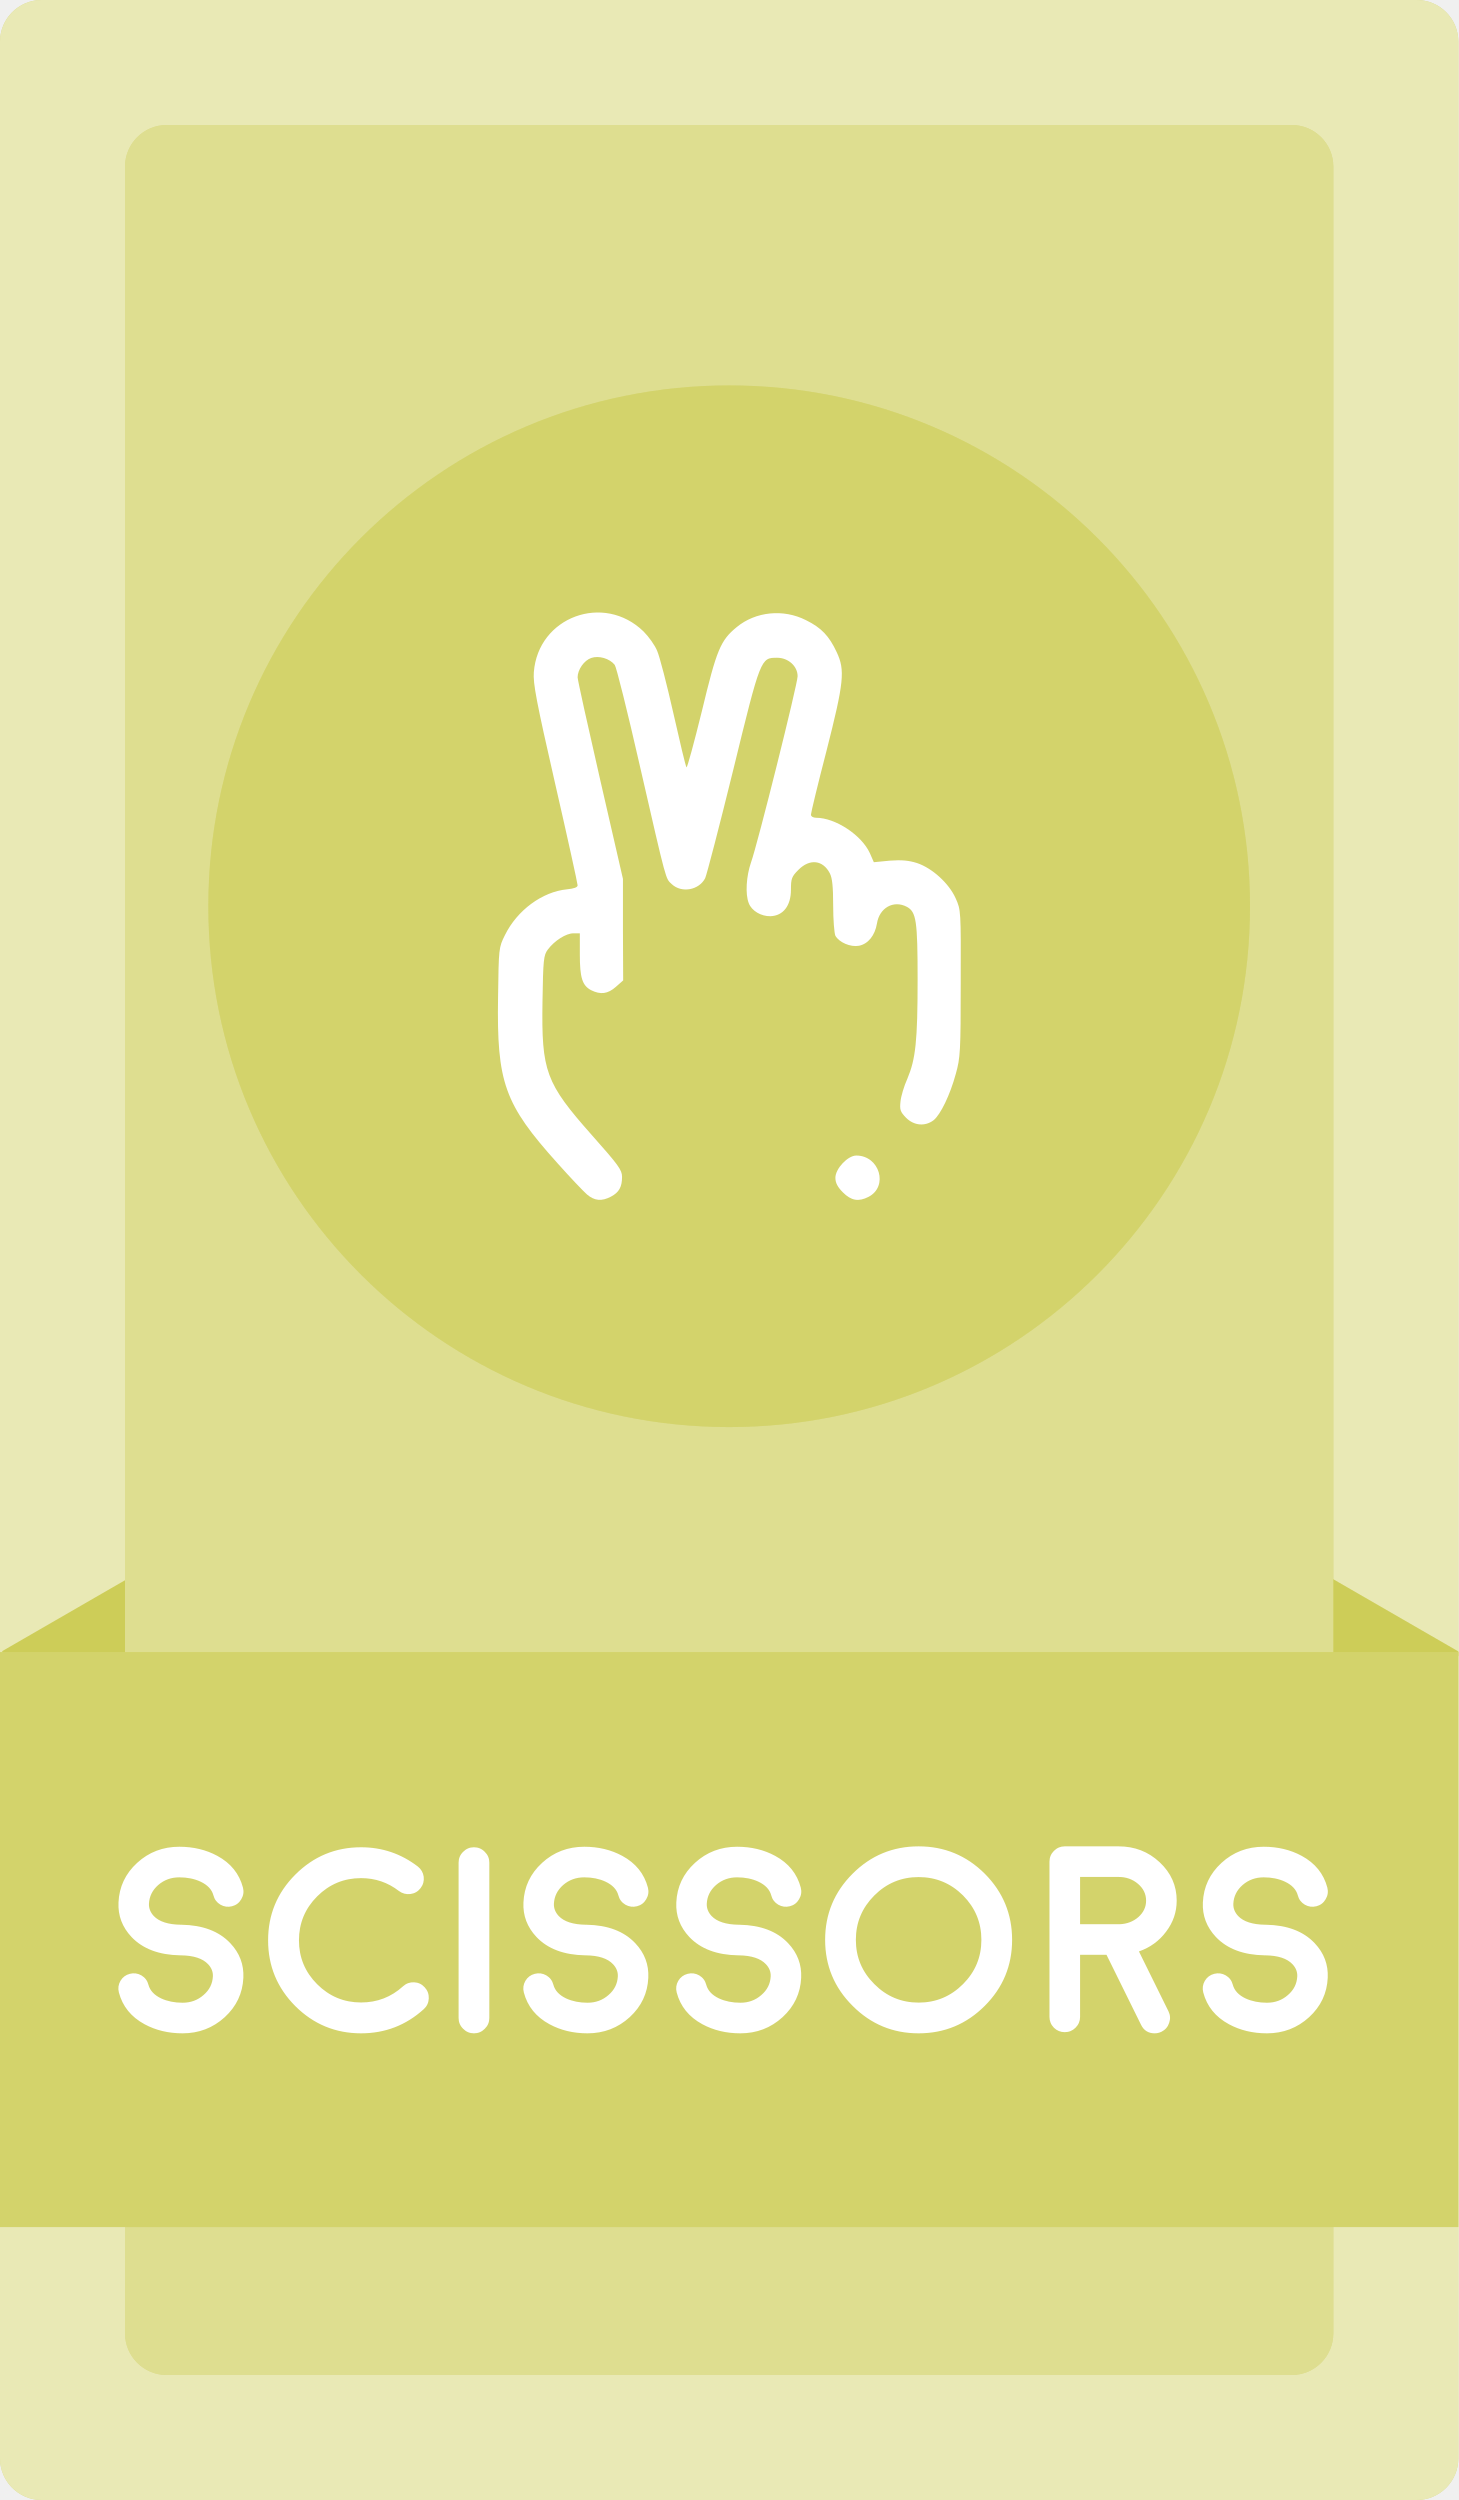
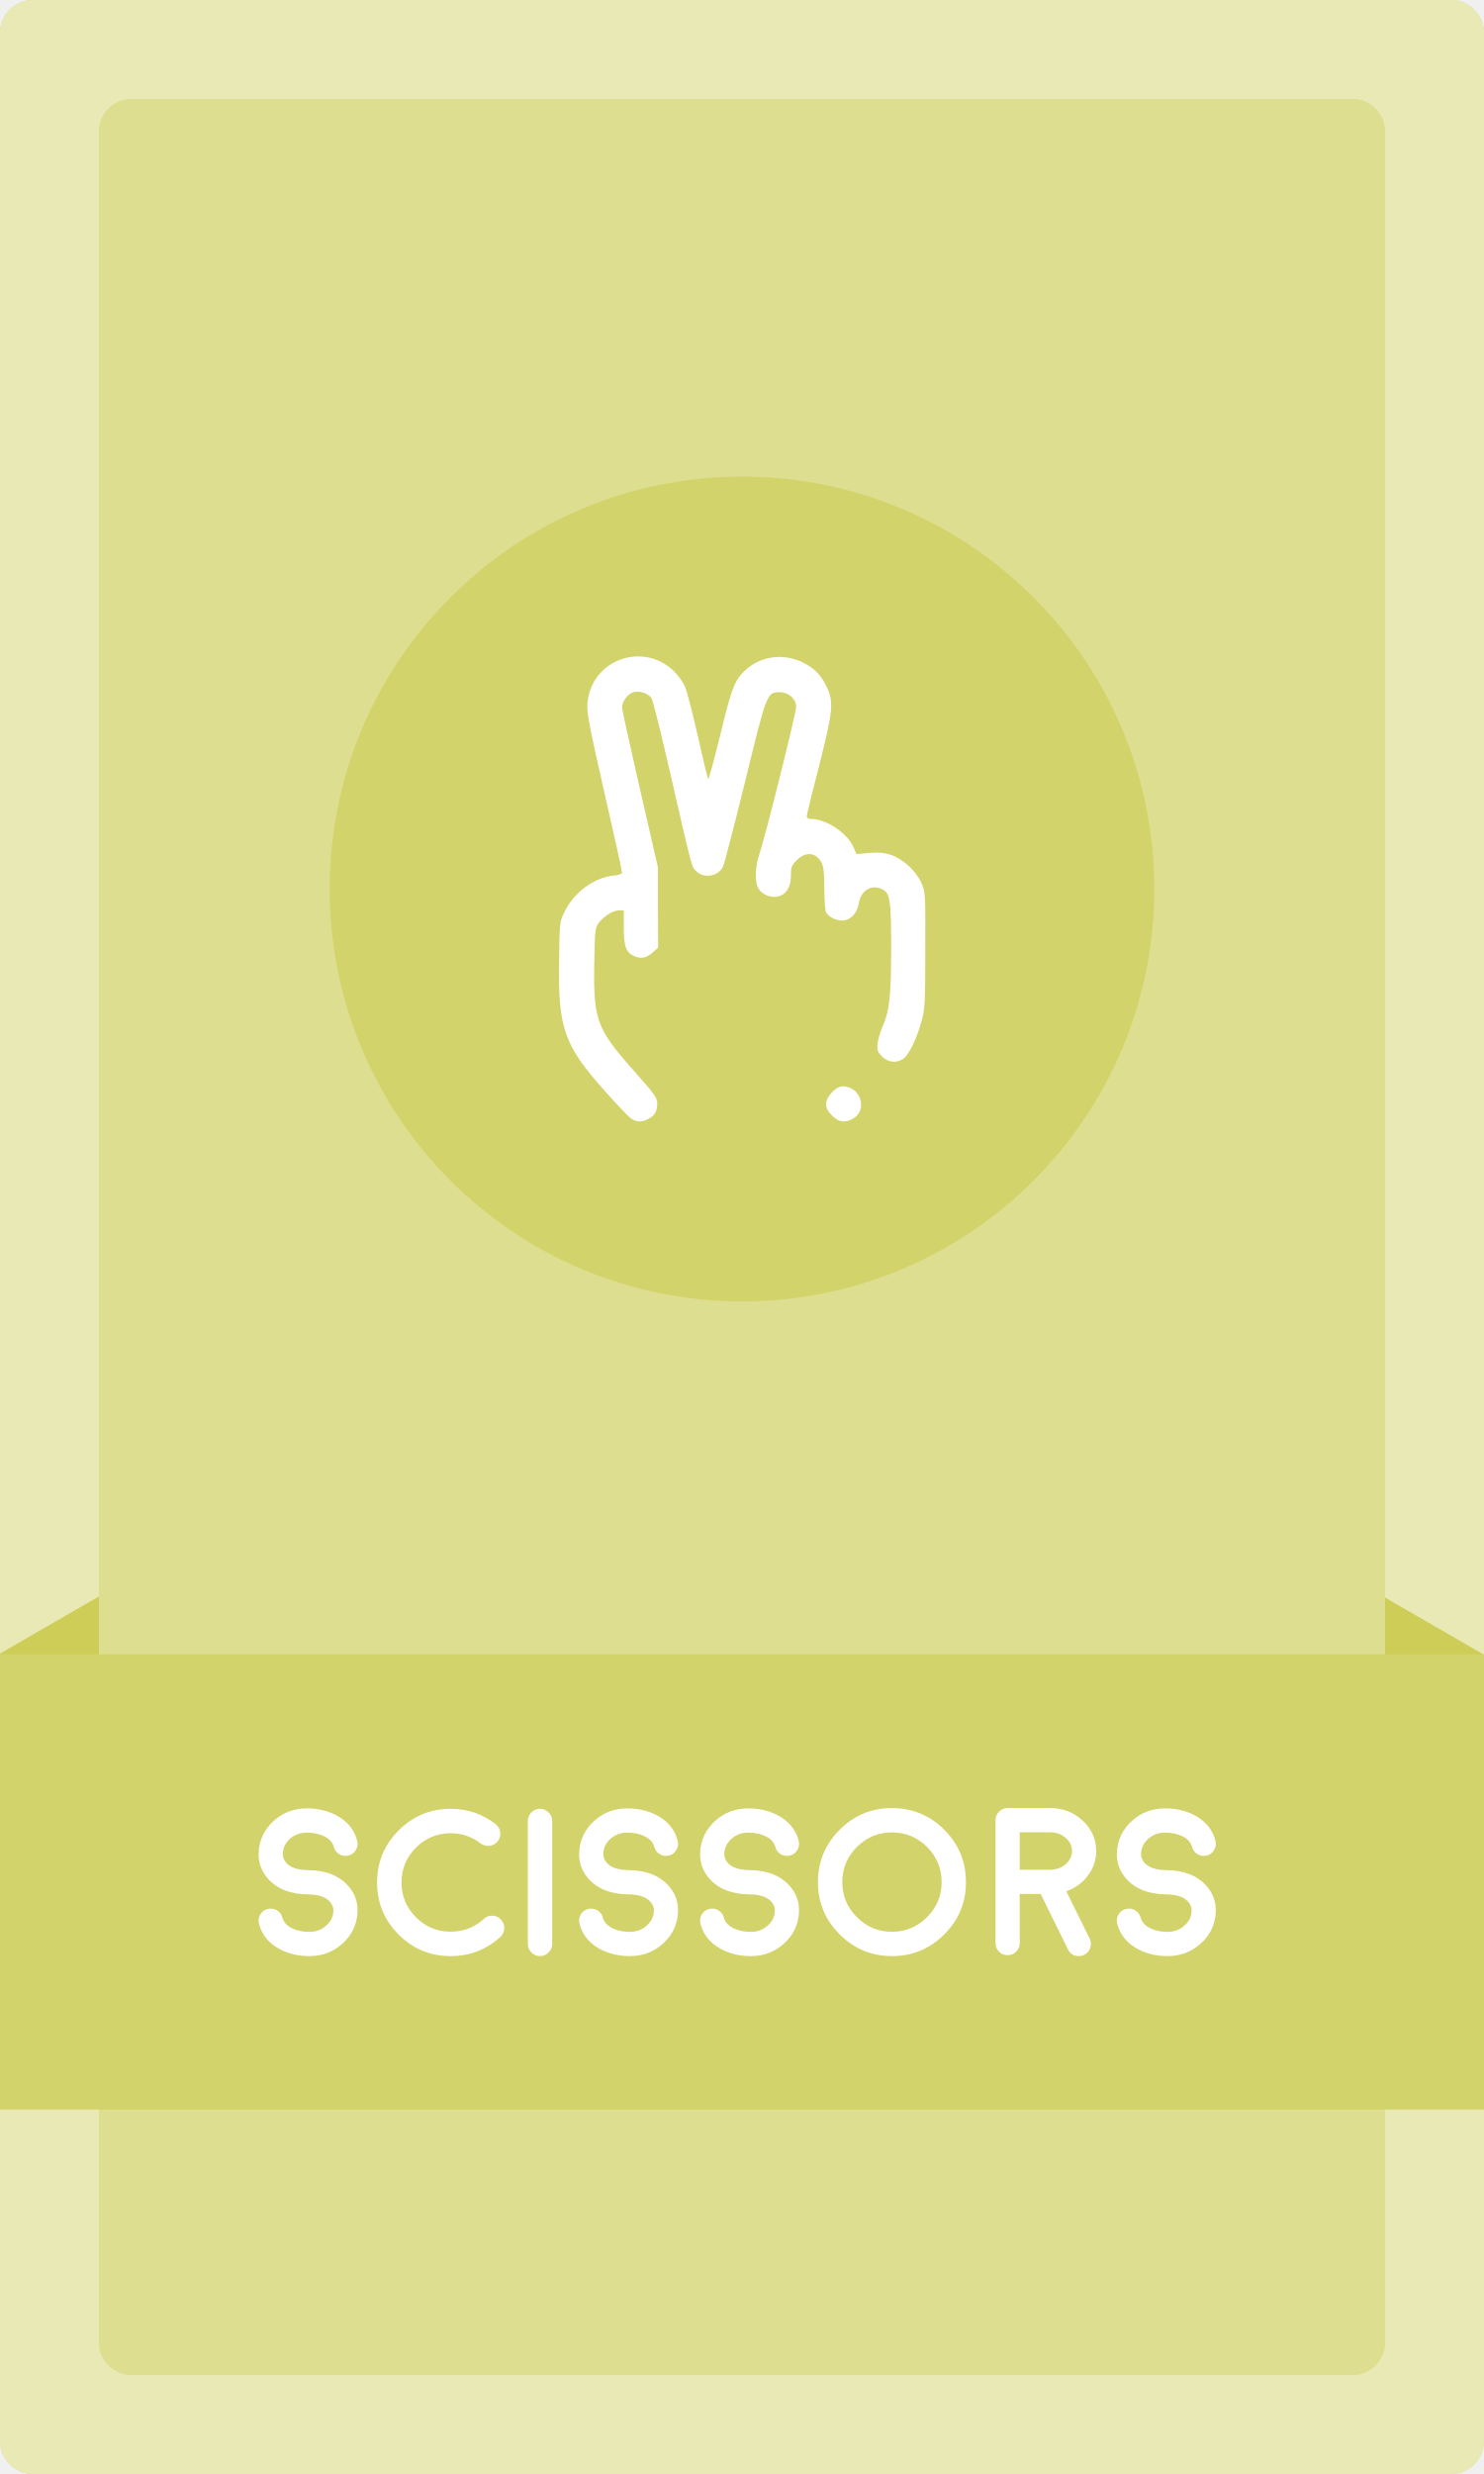
- <svg xmlns="http://www.w3.org/2000/svg" width="700" height="1200" viewBox="0 0 700 1200" fill="none">
-   <g clip-path="url(#clip0_190_73)">
-     <rect width="700" height="1200" rx="20" fill="#C8C846" />
-     <rect width="700" height="1200" rx="20" fill="white" fill-opacity="0.6" />
-     <rect width="85.169" height="90.438" transform="translate(580 821.759) rotate(-60)" fill="#C8C846" />
-     <rect width="85.169" height="90.438" transform="translate(580 821.759) rotate(-60)" fill="white" fill-opacity="0.1" />
-     <rect width="85.169" height="90.438" transform="translate(1 792.585) rotate(-30)" fill="#C8C846" />
-     <rect width="85.169" height="90.438" transform="translate(1 792.585) rotate(-30)" fill="white" fill-opacity="0.1" />
-     <rect x="60" y="60" width="580" height="1080" rx="20" fill="#C8C846" />
-     <rect x="60" y="60" width="580" height="1080" rx="20" fill="white" fill-opacity="0.4" />
-     <circle cx="350" cy="435" r="250" fill="#C8C846" />
-     <circle cx="350" cy="435" r="250" fill="white" fill-opacity="0.2" />
-     <path d="M281.733 573.325C280.026 571.832 273.626 565.112 267.546 558.285C242.053 529.912 238.426 519.672 239.066 478.712C239.386 455.139 239.386 454.819 242.373 448.845C248.239 436.899 260.293 428.045 272.133 426.872C275.546 426.552 277.253 425.912 277.253 424.952C277.253 424.099 272.453 402.232 266.479 376.205C257.413 336.525 255.813 327.992 256.239 322.659C258.266 296.099 289.839 284.472 308.933 303.139C311.386 305.592 314.373 309.752 315.439 312.419C316.613 315.085 320.133 328.632 323.226 342.392C326.319 356.152 329.093 367.779 329.519 368.312C329.839 368.739 333.146 356.579 336.879 341.432C344.026 311.672 345.839 307.405 353.626 301.005C362.693 293.539 376.026 292.152 386.906 297.699C394.266 301.325 397.999 305.272 401.626 313.059C405.679 321.699 405.146 327.352 396.719 360.419C392.559 376.419 389.253 390.179 389.253 391.032C389.253 391.885 390.319 392.525 391.706 392.525C400.986 392.525 413.573 400.845 417.519 409.485L419.439 413.859L427.119 413.112C432.879 412.685 436.186 413.005 440.239 414.285C447.493 416.739 455.493 423.992 458.693 431.139C461.253 436.792 461.253 437.112 461.146 471.992C461.146 504.632 460.933 507.832 458.799 515.405C456.026 525.645 451.439 535.032 448.133 537.699C444.079 540.792 438.746 540.365 434.906 536.525C432.133 533.645 431.813 532.685 432.239 528.739C432.453 526.285 433.946 521.272 435.546 517.752C439.493 508.365 440.453 499.832 440.453 470.072C440.453 442.019 439.813 437.752 435.333 435.299C428.933 431.885 422.106 435.725 420.933 443.299C419.973 449.059 416.666 453.112 412.293 453.965C408.239 454.712 402.799 452.365 400.986 449.165C400.453 447.992 399.919 441.485 399.919 434.659C399.919 425.699 399.493 421.432 398.319 419.192C395.013 412.792 388.719 412.045 383.279 417.485C379.973 420.792 379.653 421.752 379.653 427.085C379.653 434.765 375.919 439.565 369.839 439.779C365.359 439.885 360.773 437.219 359.386 433.485C357.679 429.112 358.213 420.579 360.453 414.072C363.653 405.219 382.853 328.312 382.853 324.579C382.853 319.779 378.373 315.725 373.039 315.725C365.146 315.725 365.146 315.512 351.919 369.699C345.306 396.579 339.226 419.939 338.479 421.539C335.493 427.299 327.173 428.792 322.479 424.419C319.386 421.432 320.239 424.739 307.119 367.565C301.253 341.752 295.813 319.992 295.066 319.139C292.613 316.045 287.386 314.552 283.759 315.832C280.346 317.005 277.253 321.485 277.253 325.112C277.253 326.285 282.159 348.472 288.133 374.499L299.013 421.859V446.179L299.119 470.605L295.599 473.699C291.759 477.112 288.239 477.539 283.759 475.299C279.493 473.059 278.319 469.325 278.319 458.125V447.992H275.226C271.706 447.992 266.159 451.512 262.959 455.779C260.933 458.552 260.719 460.472 260.399 480.632C259.866 514.339 261.893 519.779 284.079 544.845C296.879 559.245 298.586 561.592 298.586 564.899C298.586 569.805 297.093 572.365 293.253 574.392C288.773 576.739 285.359 576.419 281.733 573.325Z" fill="white" />
-     <path d="M404.613 572.365C402.053 569.805 400.986 567.779 400.986 565.325C400.986 560.952 406.96 554.659 411.013 554.659C422.213 554.659 426.586 569.485 416.88 574.499C412.08 576.952 408.56 576.312 404.613 572.365Z" fill="white" />
-     <rect width="700" height="276" transform="translate(0 793)" fill="#C8C846" />
-     <rect width="700" height="276" transform="translate(0 793)" fill="white" fill-opacity="0.2" />
-     <path d="M110.562 932.75C115.021 937.458 117.104 942.979 116.812 949.312C116.479 956.771 113.5 963.083 107.875 968.25C102.208 973.417 95.458 976 87.625 976C80.833 976 74.75 974.542 69.375 971.625C62.917 968.125 58.812 963.042 57.062 956.375C56.562 954.417 56.812 952.562 57.812 950.812C58.854 949.062 60.354 947.938 62.312 947.438C64.271 946.938 66.125 947.188 67.875 948.188C69.625 949.229 70.75 950.729 71.25 952.688C72 955.479 74.042 957.667 77.375 959.25C80.375 960.625 83.792 961.312 87.625 961.312C91.542 961.312 94.896 960.083 97.688 957.625C100.521 955.208 102.021 952.208 102.188 948.625C102.271 946.458 101.5 944.521 99.875 942.812C97.292 940.062 92.958 938.646 86.875 938.562H86.812C86.646 938.562 86.604 938.562 86.688 938.562C86.646 938.562 86.604 938.562 86.562 938.562C76.354 938.396 68.542 935.458 63.125 929.75C58.667 925 56.583 919.479 56.875 913.188C57.208 905.688 60.188 899.354 65.812 894.188C71.438 889.021 78.188 886.438 86.062 886.438C92.854 886.438 98.938 887.896 104.312 890.812C110.771 894.312 114.875 899.396 116.625 906.062C117.125 908.021 116.854 909.875 115.812 911.625C114.812 913.375 113.333 914.5 111.375 915C109.417 915.5 107.562 915.25 105.812 914.25C104.062 913.208 102.938 911.708 102.438 909.75C101.688 906.958 99.625 904.771 96.25 903.188C93.292 901.812 89.896 901.125 86.062 901.125C82.146 901.125 78.771 902.354 75.938 904.812C73.146 907.271 71.667 910.271 71.5 913.812C71.417 915.979 72.188 917.938 73.812 919.688C76.396 922.396 80.729 923.792 86.812 923.875H87.125C97.333 924.042 105.146 927 110.562 932.75ZM203.438 964.375C194.896 972.125 184.854 976 173.312 976C161.021 976 150.5 971.646 141.75 962.938C133.042 954.188 128.688 943.667 128.688 931.375C128.688 919.042 133.042 908.521 141.75 899.812C150.5 891.062 161.021 886.688 173.312 886.688C183.438 886.688 192.521 889.771 200.562 895.938C202.146 897.188 203.083 898.812 203.375 900.812C203.625 902.854 203.125 904.688 201.875 906.312C200.625 907.938 199 908.875 197 909.125C194.958 909.375 193.125 908.896 191.5 907.688C186.167 903.562 180.104 901.5 173.312 901.5C165.104 901.5 158.083 904.417 152.25 910.25C146.417 916.083 143.5 923.125 143.5 931.375C143.5 939.583 146.417 946.604 152.25 952.438C158.083 958.271 165.104 961.188 173.312 961.188C181.062 961.188 187.771 958.604 193.438 953.438C194.938 952.062 196.708 951.417 198.75 951.5C200.792 951.583 202.5 952.396 203.875 953.938C205.25 955.438 205.896 957.208 205.812 959.25C205.729 961.292 204.938 963 203.438 964.375ZM232.688 973.812C231.271 975.271 229.542 976 227.5 976C225.458 976 223.729 975.271 222.312 973.812C220.854 972.396 220.125 970.667 220.125 968.625V894.062C220.125 892.021 220.854 890.292 222.312 888.875C223.729 887.417 225.458 886.688 227.5 886.688C229.542 886.688 231.271 887.417 232.688 888.875C234.146 890.292 234.875 892.021 234.875 894.062V968.625C234.875 970.667 234.146 972.396 232.688 973.812ZM304.938 932.75C309.396 937.458 311.479 942.979 311.188 949.312C310.854 956.771 307.875 963.083 302.25 968.25C296.583 973.417 289.833 976 282 976C275.208 976 269.125 974.542 263.75 971.625C257.292 968.125 253.188 963.042 251.438 956.375C250.938 954.417 251.188 952.562 252.188 950.812C253.229 949.062 254.729 947.938 256.688 947.438C258.646 946.938 260.5 947.188 262.25 948.188C264 949.229 265.125 950.729 265.625 952.688C266.375 955.479 268.417 957.667 271.75 959.25C274.75 960.625 278.167 961.312 282 961.312C285.917 961.312 289.271 960.083 292.062 957.625C294.896 955.208 296.396 952.208 296.562 948.625C296.646 946.458 295.875 944.521 294.25 942.812C291.667 940.062 287.333 938.646 281.25 938.562H281.188C281.021 938.562 280.979 938.562 281.062 938.562C281.021 938.562 280.979 938.562 280.938 938.562C270.729 938.396 262.917 935.458 257.5 929.75C253.042 925 250.958 919.479 251.25 913.188C251.583 905.688 254.562 899.354 260.188 894.188C265.812 889.021 272.562 886.438 280.438 886.438C287.229 886.438 293.312 887.896 298.688 890.812C305.146 894.312 309.25 899.396 311 906.062C311.5 908.021 311.229 909.875 310.188 911.625C309.188 913.375 307.708 914.5 305.75 915C303.792 915.5 301.938 915.25 300.188 914.25C298.438 913.208 297.312 911.708 296.812 909.75C296.062 906.958 294 904.771 290.625 903.188C287.667 901.812 284.271 901.125 280.438 901.125C276.521 901.125 273.146 902.354 270.312 904.812C267.521 907.271 266.042 910.271 265.875 913.812C265.792 915.979 266.562 917.938 268.188 919.688C270.771 922.396 275.104 923.792 281.188 923.875H281.5C291.708 924.042 299.521 927 304.938 932.75ZM378.312 932.75C382.771 937.458 384.854 942.979 384.562 949.312C384.229 956.771 381.25 963.083 375.625 968.25C369.958 973.417 363.208 976 355.375 976C348.583 976 342.5 974.542 337.125 971.625C330.667 968.125 326.562 963.042 324.812 956.375C324.312 954.417 324.562 952.562 325.562 950.812C326.604 949.062 328.104 947.938 330.062 947.438C332.021 946.938 333.875 947.188 335.625 948.188C337.375 949.229 338.5 950.729 339 952.688C339.75 955.479 341.792 957.667 345.125 959.25C348.125 960.625 351.542 961.312 355.375 961.312C359.292 961.312 362.646 960.083 365.438 957.625C368.271 955.208 369.771 952.208 369.938 948.625C370.021 946.458 369.25 944.521 367.625 942.812C365.042 940.062 360.708 938.646 354.625 938.562H354.562C354.396 938.562 354.354 938.562 354.438 938.562C354.396 938.562 354.354 938.562 354.312 938.562C344.104 938.396 336.292 935.458 330.875 929.75C326.417 925 324.333 919.479 324.625 913.188C324.958 905.688 327.938 899.354 333.562 894.188C339.188 889.021 345.938 886.438 353.812 886.438C360.604 886.438 366.688 887.896 372.062 890.812C378.521 894.312 382.625 899.396 384.375 906.062C384.875 908.021 384.604 909.875 383.562 911.625C382.562 913.375 381.083 914.5 379.125 915C377.167 915.5 375.312 915.25 373.562 914.25C371.812 913.208 370.688 911.708 370.188 909.75C369.438 906.958 367.375 904.771 364 903.188C361.042 901.812 357.646 901.125 353.812 901.125C349.896 901.125 346.521 902.354 343.688 904.812C340.896 907.271 339.417 910.271 339.25 913.812C339.167 915.979 339.938 917.938 341.562 919.688C344.146 922.396 348.479 923.792 354.562 923.875H354.875C365.083 924.042 372.896 927 378.312 932.75ZM462.25 909.812C456.333 903.938 449.229 901 440.938 901C432.646 901 425.562 903.938 419.688 909.812C413.771 915.729 410.812 922.833 410.812 931.125C410.812 939.417 413.771 946.5 419.688 952.375C425.562 958.292 432.646 961.25 440.938 961.25C449.229 961.25 456.333 958.292 462.25 952.375C468.125 946.5 471.062 939.417 471.062 931.125C471.062 922.833 468.125 915.729 462.25 909.812ZM472.688 962.812C463.896 971.604 453.312 976 440.938 976C428.562 976 418 971.604 409.25 962.812C400.458 954.062 396.062 943.5 396.062 931.125C396.062 918.75 400.458 908.167 409.25 899.375C418 890.625 428.562 886.25 440.938 886.25C453.312 886.25 463.896 890.625 472.688 899.375C481.438 908.167 485.812 918.75 485.812 931.125C485.812 943.5 481.438 954.062 472.688 962.812ZM518.438 923.625H537.438C540.938 923.5 543.938 922.354 546.438 920.188C548.896 917.979 550.125 915.354 550.125 912.312C550.125 909.146 548.833 906.458 546.25 904.25C543.667 902.042 540.562 900.938 536.938 900.938H518.438V923.625ZM556.625 893.875C562.083 898.958 564.812 905.104 564.812 912.312C564.812 917.812 563.104 922.792 559.688 927.25C556.396 931.667 552.062 934.812 546.688 936.688L560.875 965.438C561.75 967.229 561.854 969.083 561.188 971C560.562 972.917 559.333 974.333 557.5 975.25C556.458 975.75 555.375 976 554.25 976C551.208 976 549.021 974.625 547.688 971.875L531.125 938.312H518.438V968.125C518.438 970.125 517.708 971.854 516.25 973.312C514.833 974.729 513.104 975.438 511.062 975.438C509.062 975.438 507.333 974.729 505.875 973.312C504.458 971.854 503.75 970.125 503.75 968.125V893.625C503.75 891.583 504.458 889.854 505.875 888.438C507.333 886.979 509.062 886.25 511.062 886.25H536.938C544.646 886.25 551.208 888.792 556.625 893.875ZM631.062 932.75C635.521 937.458 637.604 942.979 637.312 949.312C636.979 956.771 634 963.083 628.375 968.25C622.708 973.417 615.958 976 608.125 976C601.333 976 595.25 974.542 589.875 971.625C583.417 968.125 579.312 963.042 577.562 956.375C577.062 954.417 577.312 952.562 578.312 950.812C579.354 949.062 580.854 947.938 582.812 947.438C584.771 946.938 586.625 947.188 588.375 948.188C590.125 949.229 591.25 950.729 591.75 952.688C592.5 955.479 594.542 957.667 597.875 959.25C600.875 960.625 604.292 961.312 608.125 961.312C612.042 961.312 615.396 960.083 618.188 957.625C621.021 955.208 622.521 952.208 622.688 948.625C622.771 946.458 622 944.521 620.375 942.812C617.792 940.062 613.458 938.646 607.375 938.562H607.312C607.146 938.562 607.104 938.562 607.188 938.562C607.146 938.562 607.104 938.562 607.062 938.562C596.854 938.396 589.042 935.458 583.625 929.75C579.167 925 577.083 919.479 577.375 913.188C577.708 905.688 580.688 899.354 586.312 894.188C591.938 889.021 598.688 886.438 606.562 886.438C613.354 886.438 619.438 887.896 624.812 890.812C631.271 894.312 635.375 899.396 637.125 906.062C637.625 908.021 637.354 909.875 636.312 911.625C635.312 913.375 633.833 914.5 631.875 915C629.917 915.5 628.062 915.25 626.312 914.25C624.562 913.208 623.438 911.708 622.938 909.75C622.188 906.958 620.125 904.771 616.75 903.188C613.792 901.812 610.396 901.125 606.562 901.125C602.646 901.125 599.271 902.354 596.438 904.812C593.646 907.271 592.167 910.271 592 913.812C591.917 915.979 592.688 917.938 594.312 919.688C596.896 922.396 601.229 923.792 607.312 923.875H607.625C617.833 924.042 625.646 927 631.062 932.75Z" fill="white" />
-   </g>
-   <defs>
-     <clipPath id="clip0_190_73">
-       <rect width="700" height="1200" rx="20" fill="white" />
-     </clipPath>
-   </defs>
+ <svg xmlns="http://www.w3.org/2000/svg" width="900" height="1500" viewBox="0 0 900 1500" fill="none">
+   <rect width="900" height="1500" rx="20" fill="#C8C846" />
+   <rect width="900" height="1500" rx="20" fill="white" fill-opacity="0.6" />
+   <rect width="85.169" height="90.438" transform="translate(779 1031.76) rotate(-60)" fill="#C8C846" />
+   <rect width="85.169" height="90.438" transform="translate(779 1031.76) rotate(-60)" fill="white" fill-opacity="0.1" />
+   <rect width="85.169" height="90.438" transform="translate(0 1002.58) rotate(-30)" fill="#C8C846" />
+   <rect width="85.169" height="90.438" transform="translate(0 1002.58) rotate(-30)" fill="white" fill-opacity="0.1" />
+   <rect x="60" y="60" width="780" height="1380" rx="20" fill="#C8C846" />
+   <rect x="60" y="60" width="780" height="1380" rx="20" fill="white" fill-opacity="0.4" />
+   <circle cx="450" cy="539" r="250" fill="#C8C846" />
+   <circle cx="450" cy="539" r="250" fill="white" fill-opacity="0.2" />
+   <path d="M381.733 677.325C380.026 675.832 373.626 669.112 367.546 662.285C342.053 633.912 338.426 623.672 339.066 582.712C339.386 559.139 339.386 558.819 342.373 552.845C348.239 540.899 360.293 532.045 372.133 530.872C375.546 530.552 377.253 529.912 377.253 528.952C377.253 528.099 372.453 506.232 366.479 480.205C357.413 440.525 355.813 431.992 356.239 426.659C358.266 400.099 389.839 388.472 408.933 407.139C411.386 409.592 414.373 413.752 415.439 416.419C416.613 419.085 420.133 432.632 423.226 446.392C426.319 460.152 429.093 471.779 429.519 472.312C429.839 472.739 433.146 460.579 436.879 445.432C444.026 415.672 445.839 411.405 453.626 405.005C462.693 397.539 476.026 396.152 486.906 401.699C494.266 405.325 497.999 409.272 501.626 417.059C505.679 425.699 505.146 431.352 496.719 464.419C492.559 480.419 489.253 494.179 489.253 495.032C489.253 495.885 490.319 496.525 491.706 496.525C500.986 496.525 513.573 504.845 517.519 513.485L519.439 517.859L527.119 517.112C532.879 516.685 536.186 517.005 540.239 518.285C547.493 520.739 555.493 527.992 558.693 535.139C561.253 540.792 561.253 541.112 561.146 575.992C561.146 608.632 560.933 611.832 558.799 619.405C556.026 629.645 551.439 639.032 548.133 641.699C544.079 644.792 538.746 644.365 534.906 640.525C532.133 637.645 531.813 636.685 532.239 632.739C532.453 630.285 533.946 625.272 535.546 621.752C539.493 612.365 540.453 603.832 540.453 574.072C540.453 546.019 539.813 541.752 535.333 539.299C528.933 535.885 522.106 539.725 520.933 547.299C519.973 553.059 516.666 557.112 512.293 557.965C508.239 558.712 502.799 556.365 500.986 553.165C500.453 551.992 499.919 545.485 499.919 538.659C499.919 529.699 499.493 525.432 498.319 523.192C495.013 516.792 488.719 516.045 483.279 521.485C479.973 524.792 479.653 525.752 479.653 531.085C479.653 538.765 475.919 543.565 469.839 543.779C465.359 543.885 460.773 541.219 459.386 537.485C457.679 533.112 458.213 524.579 460.453 518.072C463.653 509.219 482.853 432.312 482.853 428.579C482.853 423.779 478.373 419.725 473.039 419.725C465.146 419.725 465.146 419.512 451.919 473.699C445.306 500.579 439.226 523.939 438.479 525.539C435.493 531.299 427.173 532.792 422.479 528.419C419.386 525.432 420.239 528.739 407.119 471.565C401.253 445.752 395.813 423.992 395.066 423.139C392.613 420.045 387.386 418.552 383.759 419.832C380.346 421.005 377.253 425.485 377.253 429.112C377.253 430.285 382.159 452.472 388.133 478.499L399.013 525.859V550.179L399.119 574.605L395.599 577.699C391.759 581.112 388.239 581.539 383.759 579.299C379.493 577.059 378.319 573.325 378.319 562.125V551.992H375.226C371.706 551.992 366.159 555.512 362.959 559.779C360.933 562.552 360.719 564.472 360.399 584.632C359.866 618.339 361.893 623.779 384.079 648.845C396.879 663.245 398.586 665.592 398.586 668.899C398.586 673.805 397.093 676.365 393.253 678.392C388.773 680.739 385.359 680.419 381.733 677.325Z" fill="white" />
+   <path d="M504.613 676.365C502.053 673.805 500.986 671.778 500.986 669.325C500.986 664.952 506.96 658.658 511.013 658.658C522.213 658.658 526.586 673.485 516.88 678.498C512.08 680.952 508.56 680.312 504.613 676.365Z" fill="white" />
+   <rect width="900" height="276" transform="translate(0 1003)" fill="#C8C846" />
+   <rect width="900" height="276" transform="translate(0 1003)" fill="white" fill-opacity="0.2" />
+   <path d="M210.562 1142.75C215.021 1147.46 217.104 1152.98 216.812 1159.31C216.479 1166.77 213.5 1173.08 207.875 1178.25C202.208 1183.42 195.458 1186 187.625 1186C180.833 1186 174.75 1184.54 169.375 1181.62C162.917 1178.12 158.812 1173.04 157.062 1166.38C156.562 1164.42 156.812 1162.56 157.812 1160.81C158.854 1159.06 160.354 1157.94 162.312 1157.44C164.271 1156.94 166.125 1157.19 167.875 1158.19C169.625 1159.23 170.75 1160.73 171.25 1162.69C172 1165.48 174.042 1167.67 177.375 1169.25C180.375 1170.62 183.792 1171.31 187.625 1171.31C191.542 1171.31 194.896 1170.08 197.688 1167.62C200.521 1165.21 202.021 1162.21 202.188 1158.62C202.271 1156.46 201.5 1154.52 199.875 1152.81C197.292 1150.06 192.958 1148.65 186.875 1148.56H186.812C186.646 1148.56 186.604 1148.56 186.688 1148.56C186.646 1148.56 186.604 1148.56 186.562 1148.56C176.354 1148.4 168.542 1145.46 163.125 1139.75C158.667 1135 156.583 1129.48 156.875 1123.19C157.208 1115.69 160.188 1109.35 165.812 1104.19C171.438 1099.02 178.188 1096.44 186.062 1096.44C192.854 1096.44 198.938 1097.9 204.312 1100.81C210.771 1104.31 214.875 1109.4 216.625 1116.06C217.125 1118.02 216.854 1119.88 215.812 1121.62C214.812 1123.38 213.333 1124.5 211.375 1125C209.417 1125.5 207.562 1125.25 205.812 1124.25C204.062 1123.21 202.938 1121.71 202.438 1119.75C201.688 1116.96 199.625 1114.77 196.25 1113.19C193.292 1111.81 189.896 1111.12 186.062 1111.12C182.146 1111.12 178.771 1112.35 175.938 1114.81C173.146 1117.27 171.667 1120.27 171.5 1123.81C171.417 1125.98 172.188 1127.94 173.812 1129.69C176.396 1132.4 180.729 1133.79 186.812 1133.88H187.125C197.333 1134.04 205.146 1137 210.562 1142.75ZM303.438 1174.38C294.896 1182.12 284.854 1186 273.312 1186C261.021 1186 250.5 1181.65 241.75 1172.94C233.042 1164.19 228.688 1153.67 228.688 1141.38C228.688 1129.04 233.042 1118.52 241.75 1109.81C250.5 1101.06 261.021 1096.69 273.312 1096.69C283.438 1096.69 292.521 1099.77 300.562 1105.94C302.146 1107.19 303.083 1108.81 303.375 1110.81C303.625 1112.85 303.125 1114.69 301.875 1116.31C300.625 1117.94 299 1118.88 297 1119.12C294.958 1119.38 293.125 1118.9 291.5 1117.69C286.167 1113.56 280.104 1111.5 273.312 1111.5C265.104 1111.5 258.083 1114.42 252.25 1120.25C246.417 1126.08 243.5 1133.12 243.5 1141.38C243.5 1149.58 246.417 1156.6 252.25 1162.44C258.083 1168.27 265.104 1171.19 273.312 1171.19C281.062 1171.19 287.771 1168.6 293.438 1163.44C294.938 1162.06 296.708 1161.42 298.75 1161.5C300.792 1161.58 302.5 1162.4 303.875 1163.94C305.25 1165.44 305.896 1167.21 305.812 1169.25C305.729 1171.29 304.938 1173 303.438 1174.38ZM332.688 1183.81C331.271 1185.27 329.542 1186 327.5 1186C325.458 1186 323.729 1185.27 322.312 1183.81C320.854 1182.4 320.125 1180.67 320.125 1178.62V1104.06C320.125 1102.02 320.854 1100.29 322.312 1098.88C323.729 1097.42 325.458 1096.69 327.5 1096.69C329.542 1096.69 331.271 1097.42 332.688 1098.88C334.146 1100.29 334.875 1102.02 334.875 1104.06V1178.62C334.875 1180.67 334.146 1182.4 332.688 1183.81ZM404.938 1142.75C409.396 1147.46 411.479 1152.98 411.188 1159.31C410.854 1166.77 407.875 1173.08 402.25 1178.25C396.583 1183.42 389.833 1186 382 1186C375.208 1186 369.125 1184.54 363.75 1181.62C357.292 1178.12 353.188 1173.04 351.438 1166.38C350.938 1164.42 351.188 1162.56 352.188 1160.81C353.229 1159.06 354.729 1157.94 356.688 1157.44C358.646 1156.94 360.5 1157.19 362.25 1158.19C364 1159.23 365.125 1160.73 365.625 1162.69C366.375 1165.48 368.417 1167.67 371.75 1169.25C374.75 1170.62 378.167 1171.31 382 1171.31C385.917 1171.31 389.271 1170.08 392.062 1167.62C394.896 1165.21 396.396 1162.21 396.562 1158.62C396.646 1156.46 395.875 1154.52 394.25 1152.81C391.667 1150.06 387.333 1148.65 381.25 1148.56H381.188C381.021 1148.56 380.979 1148.56 381.062 1148.56C381.021 1148.56 380.979 1148.56 380.938 1148.56C370.729 1148.4 362.917 1145.46 357.5 1139.75C353.042 1135 350.958 1129.48 351.25 1123.19C351.583 1115.69 354.562 1109.35 360.188 1104.19C365.812 1099.02 372.562 1096.44 380.438 1096.44C387.229 1096.44 393.312 1097.9 398.688 1100.81C405.146 1104.31 409.25 1109.4 411 1116.06C411.5 1118.02 411.229 1119.88 410.188 1121.62C409.188 1123.38 407.708 1124.5 405.75 1125C403.792 1125.5 401.938 1125.25 400.188 1124.25C398.438 1123.21 397.312 1121.71 396.812 1119.75C396.062 1116.96 394 1114.77 390.625 1113.19C387.667 1111.81 384.271 1111.12 380.438 1111.12C376.521 1111.12 373.146 1112.35 370.312 1114.81C367.521 1117.27 366.042 1120.27 365.875 1123.81C365.792 1125.98 366.562 1127.94 368.188 1129.69C370.771 1132.4 375.104 1133.79 381.188 1133.88H381.5C391.708 1134.04 399.521 1137 404.938 1142.75ZM478.312 1142.75C482.771 1147.46 484.854 1152.98 484.562 1159.31C484.229 1166.77 481.25 1173.08 475.625 1178.25C469.958 1183.42 463.208 1186 455.375 1186C448.583 1186 442.5 1184.54 437.125 1181.62C430.667 1178.12 426.562 1173.04 424.812 1166.38C424.312 1164.42 424.562 1162.56 425.562 1160.81C426.604 1159.06 428.104 1157.94 430.062 1157.44C432.021 1156.94 433.875 1157.19 435.625 1158.19C437.375 1159.23 438.5 1160.73 439 1162.69C439.75 1165.48 441.792 1167.67 445.125 1169.25C448.125 1170.62 451.542 1171.31 455.375 1171.31C459.292 1171.31 462.646 1170.08 465.438 1167.62C468.271 1165.21 469.771 1162.21 469.938 1158.62C470.021 1156.46 469.25 1154.52 467.625 1152.81C465.042 1150.06 460.708 1148.65 454.625 1148.56H454.562C454.396 1148.56 454.354 1148.56 454.438 1148.56C454.396 1148.56 454.354 1148.56 454.312 1148.56C444.104 1148.4 436.292 1145.46 430.875 1139.75C426.417 1135 424.333 1129.48 424.625 1123.19C424.958 1115.69 427.938 1109.35 433.562 1104.19C439.188 1099.02 445.938 1096.44 453.812 1096.44C460.604 1096.44 466.688 1097.9 472.062 1100.81C478.521 1104.31 482.625 1109.4 484.375 1116.06C484.875 1118.02 484.604 1119.88 483.562 1121.62C482.562 1123.38 481.083 1124.5 479.125 1125C477.167 1125.5 475.312 1125.25 473.562 1124.25C471.812 1123.21 470.688 1121.71 470.188 1119.75C469.438 1116.96 467.375 1114.77 464 1113.19C461.042 1111.81 457.646 1111.12 453.812 1111.12C449.896 1111.12 446.521 1112.35 443.688 1114.81C440.896 1117.27 439.417 1120.27 439.25 1123.81C439.167 1125.98 439.938 1127.94 441.562 1129.69C444.146 1132.4 448.479 1133.79 454.562 1133.88H454.875C465.083 1134.04 472.896 1137 478.312 1142.75ZM562.25 1119.81C556.333 1113.94 549.229 1111 540.938 1111C532.646 1111 525.562 1113.94 519.688 1119.81C513.771 1125.73 510.812 1132.83 510.812 1141.12C510.812 1149.42 513.771 1156.5 519.688 1162.38C525.562 1168.29 532.646 1171.25 540.938 1171.25C549.229 1171.25 556.333 1168.29 562.25 1162.38C568.125 1156.5 571.062 1149.42 571.062 1141.12C571.062 1132.83 568.125 1125.73 562.25 1119.81ZM572.688 1172.81C563.896 1181.6 553.312 1186 540.938 1186C528.562 1186 518 1181.6 509.25 1172.81C500.458 1164.06 496.062 1153.5 496.062 1141.12C496.062 1128.75 500.458 1118.17 509.25 1109.38C518 1100.62 528.562 1096.25 540.938 1096.25C553.312 1096.25 563.896 1100.62 572.688 1109.38C581.438 1118.17 585.812 1128.75 585.812 1141.12C585.812 1153.5 581.438 1164.06 572.688 1172.81ZM618.438 1133.62H637.438C640.938 1133.5 643.938 1132.35 646.438 1130.19C648.896 1127.98 650.125 1125.35 650.125 1122.31C650.125 1119.15 648.833 1116.46 646.25 1114.25C643.667 1112.04 640.562 1110.94 636.938 1110.94H618.438V1133.62ZM656.625 1103.88C662.083 1108.96 664.812 1115.1 664.812 1122.31C664.812 1127.81 663.104 1132.79 659.688 1137.25C656.396 1141.67 652.062 1144.81 646.688 1146.69L660.875 1175.44C661.75 1177.23 661.854 1179.08 661.188 1181C660.562 1182.92 659.333 1184.33 657.5 1185.25C656.458 1185.75 655.375 1186 654.25 1186C651.208 1186 649.021 1184.62 647.688 1181.88L631.125 1148.31H618.438V1178.12C618.438 1180.12 617.708 1181.85 616.25 1183.31C614.833 1184.73 613.104 1185.44 611.062 1185.44C609.062 1185.44 607.333 1184.73 605.875 1183.31C604.458 1181.85 603.75 1180.12 603.75 1178.12V1103.62C603.75 1101.58 604.458 1099.85 605.875 1098.44C607.333 1096.98 609.062 1096.25 611.062 1096.25H636.938C644.646 1096.25 651.208 1098.79 656.625 1103.88ZM731.062 1142.75C735.521 1147.46 737.604 1152.98 737.312 1159.31C736.979 1166.77 734 1173.08 728.375 1178.25C722.708 1183.42 715.958 1186 708.125 1186C701.333 1186 695.25 1184.54 689.875 1181.62C683.417 1178.12 679.312 1173.04 677.562 1166.38C677.062 1164.42 677.312 1162.56 678.312 1160.81C679.354 1159.06 680.854 1157.94 682.812 1157.44C684.771 1156.94 686.625 1157.19 688.375 1158.19C690.125 1159.23 691.25 1160.73 691.75 1162.69C692.5 1165.48 694.542 1167.67 697.875 1169.25C700.875 1170.62 704.292 1171.31 708.125 1171.31C712.042 1171.31 715.396 1170.08 718.188 1167.62C721.021 1165.21 722.521 1162.21 722.688 1158.62C722.771 1156.46 722 1154.52 720.375 1152.81C717.792 1150.06 713.458 1148.65 707.375 1148.56H707.312C707.146 1148.56 707.104 1148.56 707.188 1148.56C707.146 1148.56 707.104 1148.56 707.062 1148.56C696.854 1148.4 689.042 1145.46 683.625 1139.75C679.167 1135 677.083 1129.48 677.375 1123.19C677.708 1115.69 680.688 1109.35 686.312 1104.19C691.938 1099.02 698.688 1096.44 706.562 1096.44C713.354 1096.44 719.438 1097.9 724.812 1100.81C731.271 1104.31 735.375 1109.4 737.125 1116.06C737.625 1118.02 737.354 1119.88 736.312 1121.62C735.312 1123.38 733.833 1124.5 731.875 1125C729.917 1125.5 728.062 1125.25 726.312 1124.25C724.562 1123.21 723.438 1121.71 722.938 1119.75C722.188 1116.96 720.125 1114.77 716.75 1113.19C713.792 1111.81 710.396 1111.12 706.562 1111.12C702.646 1111.12 699.271 1112.35 696.438 1114.81C693.646 1117.27 692.167 1120.27 692 1123.81C691.917 1125.98 692.688 1127.94 694.312 1129.69C696.896 1132.4 701.229 1133.79 707.312 1133.88H707.625C717.833 1134.04 725.646 1137 731.062 1142.75Z" fill="white" />
</svg>
